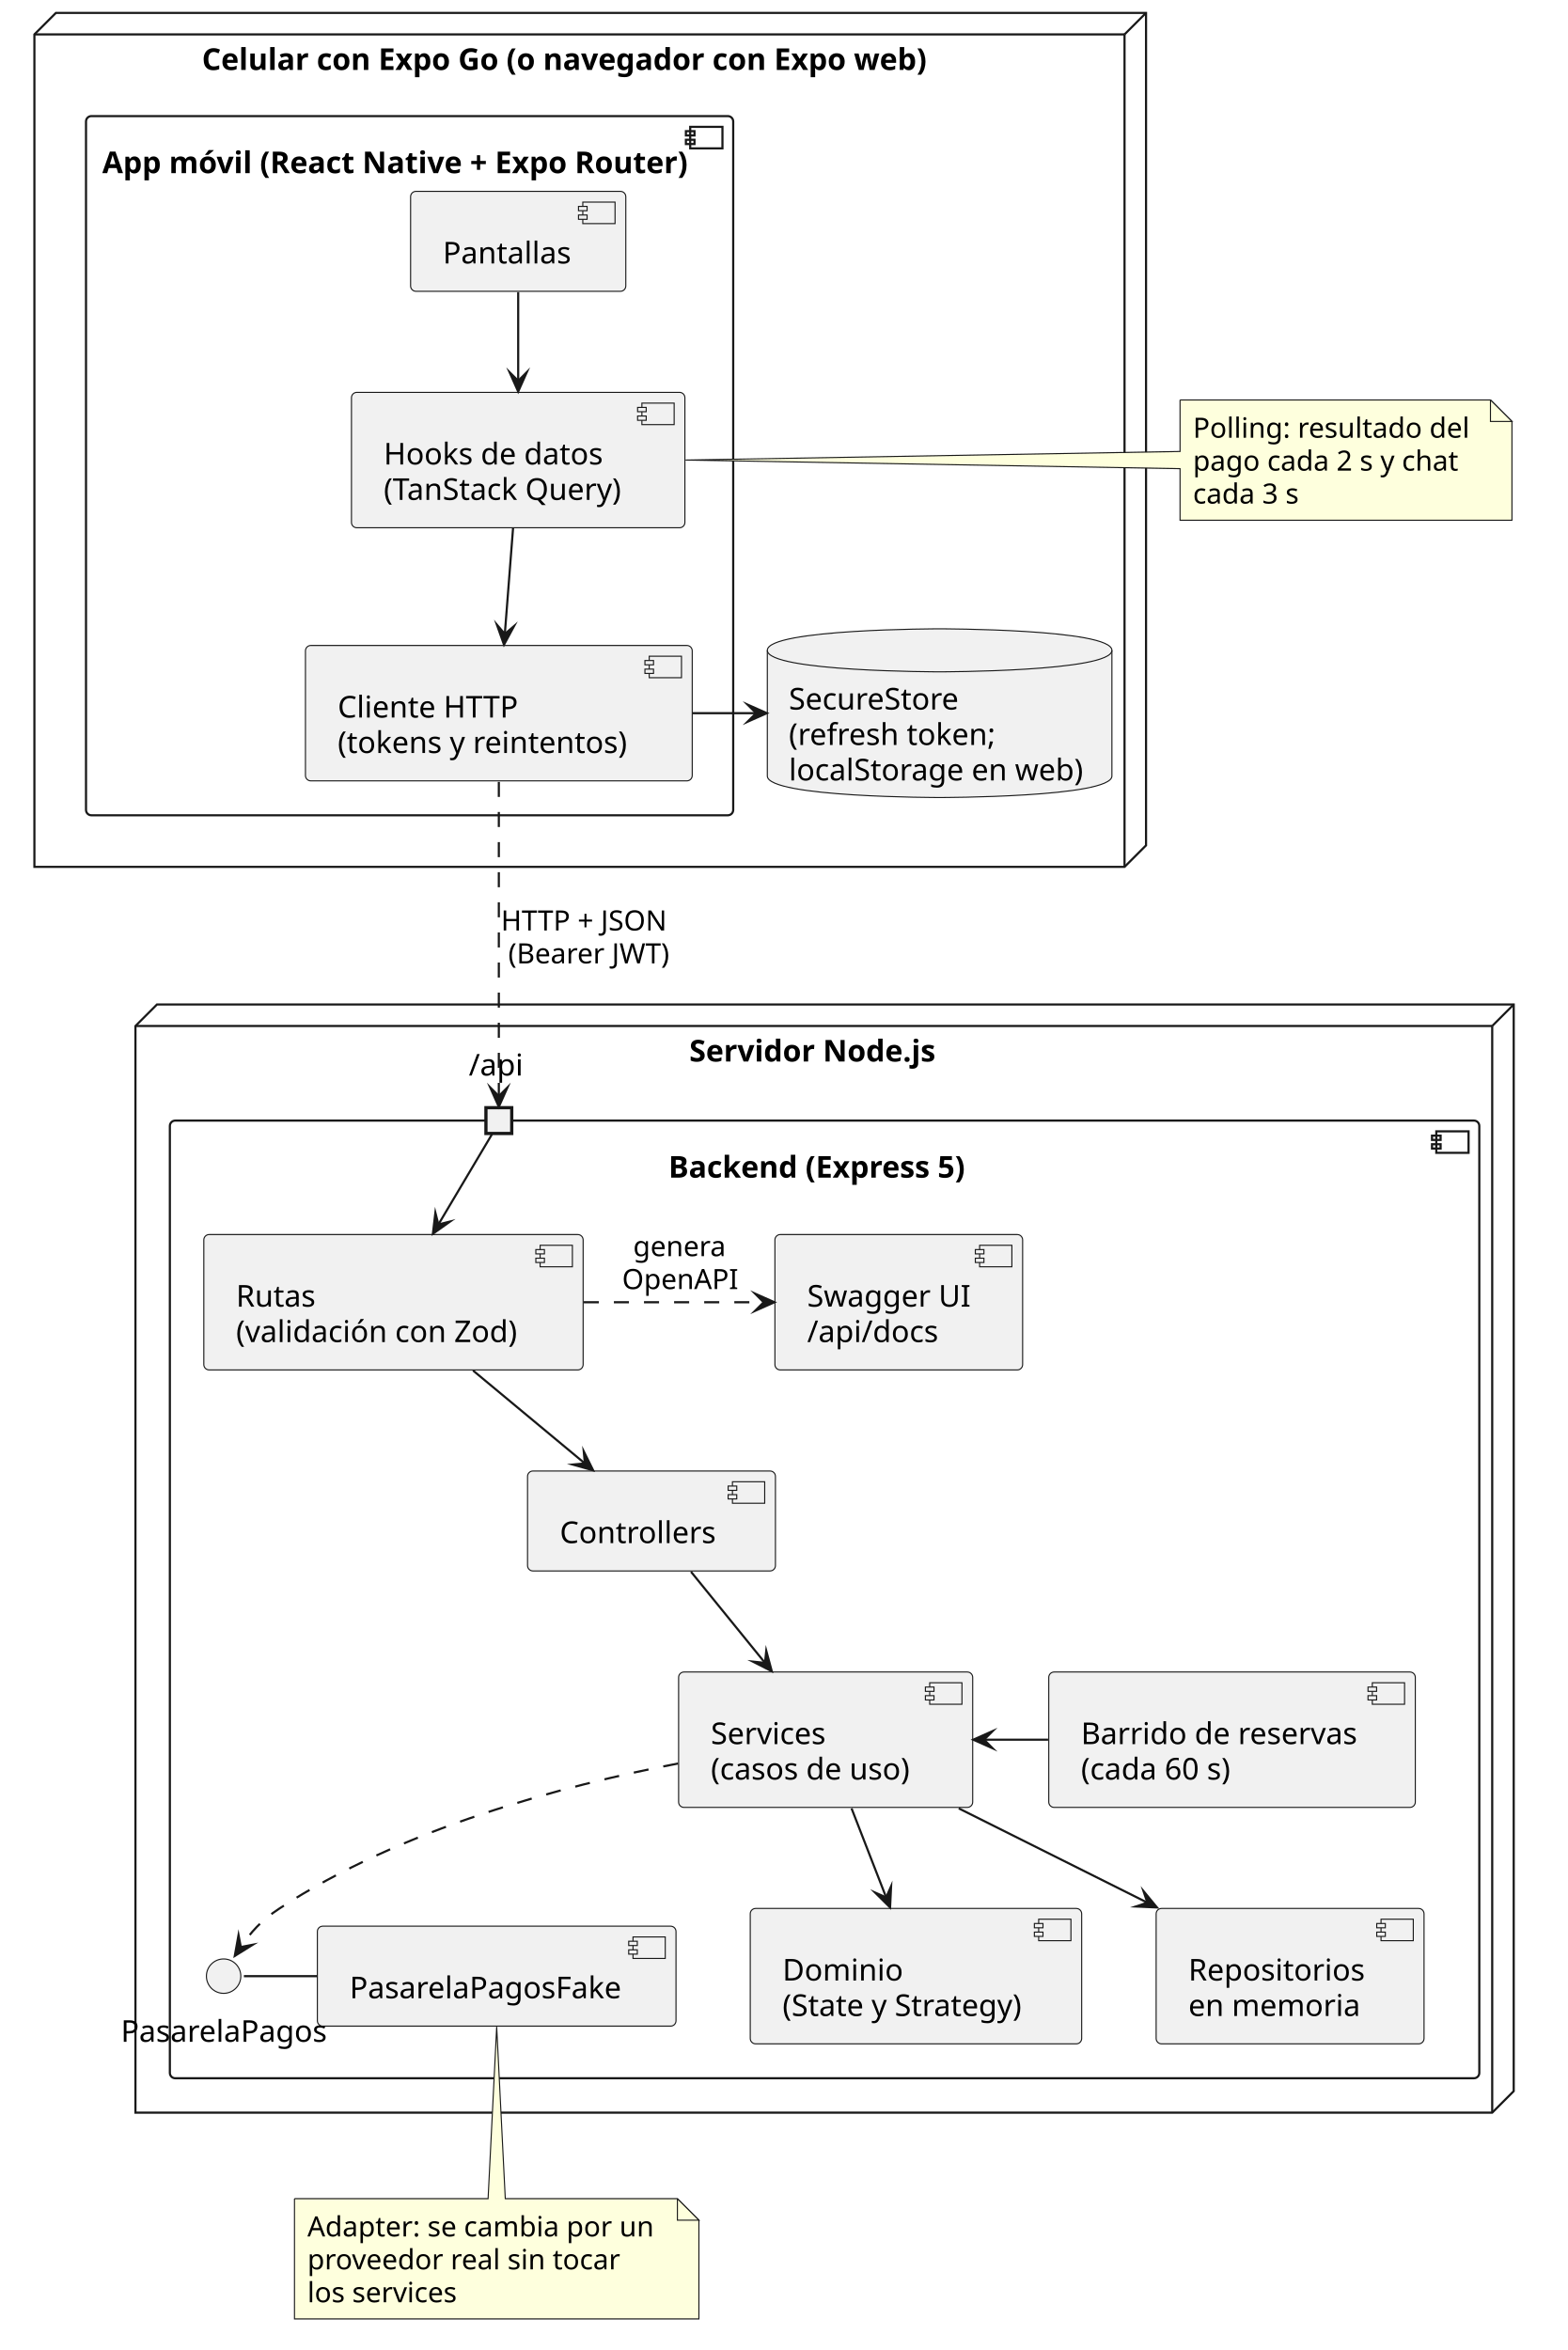
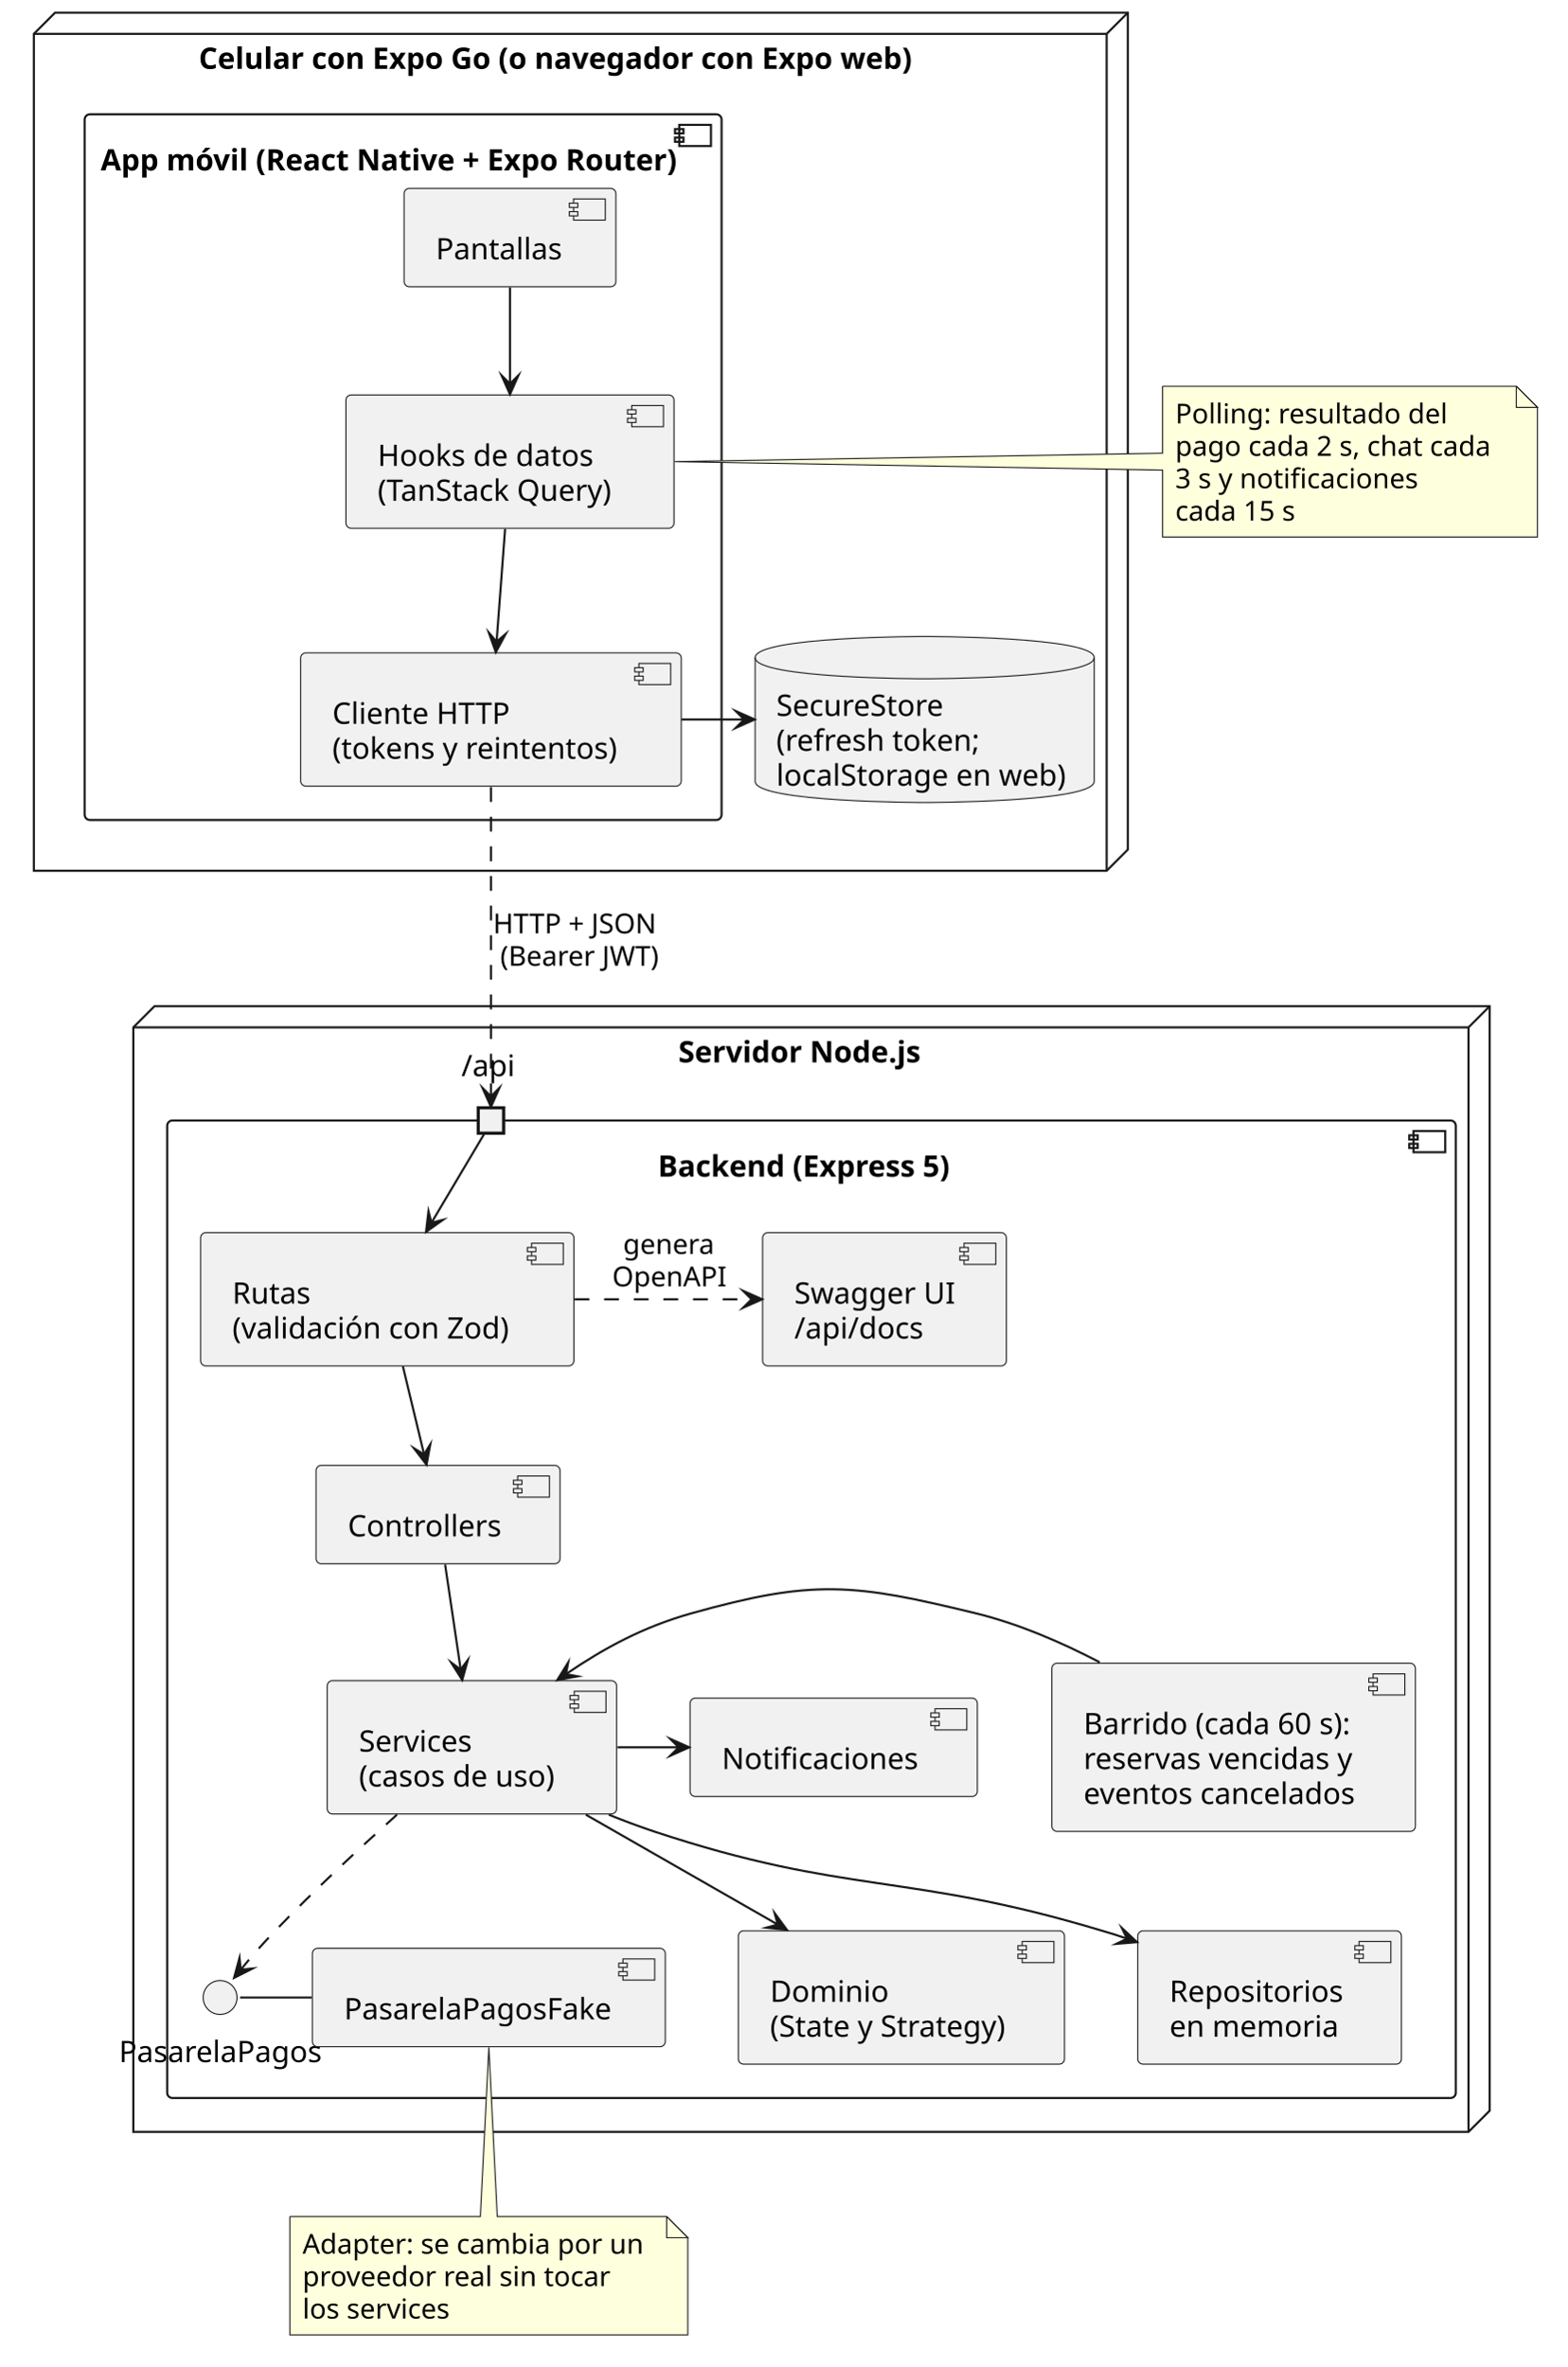
- <svg xmlns="http://www.w3.org/2000/svg" version="1.1" data-diagram-type="DESCRIPTION" style="width:729px;height:1093px;background:#FFFFFF;" width="729px" height="1093px" viewBox="0 0 729 1093" zoomAndPan="magnify" preserveAspectRatio="none" contentStyleType="text/css">
+ <svg xmlns="http://www.w3.org/2000/svg" version="1.1" data-diagram-type="DESCRIPTION" style="width:741px;height:1118px;background:#FFFFFF;" width="741px" height="1118px" viewBox="0 0 741 1118" zoomAndPan="magnify" preserveAspectRatio="none" contentStyleType="text/css">
  <defs />
  <g font-family="sans-serif" lengthAdjust="spacing">
    <g class="cluster" data-qualified-name="dispositivo" id="ent0001" data-source-line="10">
-       <polygon points="16,16,26,6,533,6,533,393.19,523,403.19,16,403.19,16,16" fill="none" style="stroke:#181818;stroke-width:1;stroke-linejoin:miter;stroke-miterlimit:10;" />
+       <polygon points="16,16,26,6,533,6,533,401.45,523,411.45,16,411.45,16,16" fill="none" style="stroke:#181818;stroke-width:1;stroke-linejoin:miter;stroke-miterlimit:10;" />
      <line x1="523" y1="16" x2="533" y2="6" style="stroke:#181818;stroke-width:1;" />
      <line x1="16" y1="16" x2="523" y2="16" style="stroke:#181818;stroke-width:1;" />
-       <line x1="523" y1="16" x2="523" y2="403.19" style="stroke:#181818;stroke-width:1;" />
+       <line x1="523" y1="16" x2="523" y2="411.45" style="stroke:#181818;stroke-width:1;" />
      <text x="93.904" y="32.535" fill="#000" font-size="14" textLength="353.192" font-weight="700">Celular con Expo Go (o navegador con Expo web)</text>
    </g>
    <g class="cluster" data-qualified-name="dispositivo.app" id="ent0002" data-source-line="11">
-       <rect x="40" y="54" width="301" height="325.19" fill="none" style="stroke:#181818;stroke-width:1;" rx="2.5" ry="2.5" />
+       <rect x="40" y="54" width="301" height="333.45" fill="none" style="stroke:#181818;stroke-width:1;" rx="2.5" ry="2.5" />
      <rect x="321" y="59" width="15" height="10" fill="none" style="stroke:#181818;stroke-width:1;" />
      <rect x="319" y="61" width="4" height="2" fill="none" style="stroke:#181818;stroke-width:1;" />
      <rect x="319" y="65" width="4" height="2" fill="none" style="stroke:#181818;stroke-width:1;" />
      <text x="47.567" y="80.535" fill="#000" font-size="14" textLength="285.865" font-weight="700">App móvil (React Native + Expo Router)</text>
    </g>
    <g class="cluster" data-qualified-name="servidor" id="ent0007" data-source-line="19">
-       <polygon points="63,477.19,73,467.19,704,467.19,704,972.61,694,982.61,63,982.61,63,477.19" fill="none" style="stroke:#181818;stroke-width:1;stroke-linejoin:miter;stroke-miterlimit:10;" />
-       <line x1="694" y1="477.19" x2="704" y2="467.19" style="stroke:#181818;stroke-width:1;" />
-       <line x1="63" y1="477.19" x2="694" y2="477.19" style="stroke:#181818;stroke-width:1;" />
-       <line x1="694" y1="477.19" x2="694" y2="982.61" style="stroke:#181818;stroke-width:1;" />
-       <text x="320.581" y="493.725" fill="#000" font-size="14" textLength="117.838" font-weight="700">Servidor Node.js</text>
+       <polygon points="63,485.45,73,475.45,704,475.45,704,997.36,694,1007.36,63,1007.36,63,485.45" fill="none" style="stroke:#181818;stroke-width:1;stroke-linejoin:miter;stroke-miterlimit:10;" />
+       <line x1="694" y1="485.45" x2="704" y2="475.45" style="stroke:#181818;stroke-width:1;" />
+       <line x1="63" y1="485.45" x2="694" y2="485.45" style="stroke:#181818;stroke-width:1;" />
+       <line x1="694" y1="485.45" x2="694" y2="1007.36" style="stroke:#181818;stroke-width:1;" />
+       <text x="320.581" y="501.985" fill="#000" font-size="14" textLength="117.838" font-weight="700">Servidor Node.js</text>
    </g>
    <g class="cluster" data-qualified-name="servidor.backend" id="ent0008" data-source-line="20">
-       <rect x="79" y="521.19" width="609" height="445.42" fill="none" style="stroke:#181818;stroke-width:1;" rx="2.5" ry="2.5" />
-       <rect x="668" y="526.19" width="15" height="10" fill="none" style="stroke:#181818;stroke-width:1;" />
-       <rect x="666" y="528.19" width="4" height="2" fill="none" style="stroke:#181818;stroke-width:1;" />
-       <rect x="666" y="532.19" width="4" height="2" fill="none" style="stroke:#181818;stroke-width:1;" />
-       <text x="310.885" y="547.725" fill="#000" font-size="14" textLength="145.229" font-weight="700">Backend (Express 5)</text>
+       <rect x="79" y="529.45" width="609" height="461.91" fill="none" style="stroke:#181818;stroke-width:1;" rx="2.5" ry="2.5" />
+       <rect x="668" y="534.45" width="15" height="10" fill="none" style="stroke:#181818;stroke-width:1;" />
+       <rect x="666" y="536.45" width="4" height="2" fill="none" style="stroke:#181818;stroke-width:1;" />
+       <rect x="666" y="540.45" width="4" height="2" fill="none" style="stroke:#181818;stroke-width:1;" />
+       <text x="310.885" y="555.985" fill="#000" font-size="14" textLength="145.229" font-weight="700">Backend (Express 5)</text>
    </g>
    <g class="entity" data-qualified-name="dispositivo.secure" id="ent0006" data-source-line="16">
-       <path d="M356.87,302.47 C356.87,292.47 437,292.47 437,292.47 C437,292.47 517.13,292.47 517.13,302.47 L517.13,360.935 C517.13,370.935 437,370.935 437,370.935 C437,370.935 356.87,370.935 356.87,360.935 L356.87,302.47" style="stroke:#181818;stroke-width:0.5;" fill="#F1F1F1" />
-       <path d="M356.87,302.47 C356.87,312.47 437,312.47 437,312.47 C437,312.47 517.13,312.47 517.13,302.47" style="stroke:#181818;stroke-width:0.5;" fill="none" />
-       <text x="366.87" y="330.005" fill="#000" font-size="14" textLength="79.632">SecureStore</text>
-       <text x="366.87" y="346.493" fill="#000" font-size="14" textLength="99.948">(refresh token;</text>
-       <text x="366.87" y="362.982" fill="#000" font-size="14" textLength="140.26">localStorage en web)</text>
+       <path d="M356.87,310.73 C356.87,300.73 437,300.73 437,300.73 C437,300.73 517.13,300.73 517.13,310.73 L517.13,369.195 C517.13,379.195 437,379.195 437,379.195 C437,379.195 356.87,379.195 356.87,369.195 L356.87,310.73" style="stroke:#181818;stroke-width:0.5;" fill="#F1F1F1" />
+       <path d="M356.87,310.73 C356.87,320.73 437,320.73 437,320.73 C437,320.73 517.13,320.73 517.13,310.73" style="stroke:#181818;stroke-width:0.5;" fill="none" />
+       <text x="366.87" y="338.265" fill="#000" font-size="14" textLength="79.632">SecureStore</text>
+       <text x="366.87" y="354.753" fill="#000" font-size="14" textLength="99.948">(refresh token;</text>
+       <text x="366.87" y="371.242" fill="#000" font-size="14" textLength="140.26">localStorage en web)</text>
    </g>
    <g class="entity" data-qualified-name="dispositivo.app.pantallas" id="ent0003" data-source-line="12">
      <rect x="190.96" y="89" width="100.088" height="46.488" fill="#F1F1F1" style="stroke:#181818;stroke-width:0.5;" rx="2.5" ry="2.5" />
      <rect x="271.048" y="94" width="15" height="10" fill="#F1F1F1" style="stroke:#181818;stroke-width:0.5;" />
      <rect x="269.048" y="96" width="4" height="2" fill="#F1F1F1" style="stroke:#181818;stroke-width:0.5;" />
      <rect x="269.048" y="100" width="4" height="2" fill="#F1F1F1" style="stroke:#181818;stroke-width:0.5;" />
      <text x="205.96" y="122.535" fill="#000" font-size="14" textLength="60.088">Pantallas</text>
    </g>
    <g class="entity" data-qualified-name="dispositivo.app.hooks" id="ent0004" data-source-line="13">
-       <rect x="163.46" y="182.49" width="155.076" height="62.977" fill="#F1F1F1" style="stroke:#181818;stroke-width:0.5;" rx="2.5" ry="2.5" />
-       <rect x="298.536" y="187.49" width="15" height="10" fill="#F1F1F1" style="stroke:#181818;stroke-width:0.5;" />
-       <rect x="296.536" y="189.49" width="4" height="2" fill="#F1F1F1" style="stroke:#181818;stroke-width:0.5;" />
-       <rect x="296.536" y="193.49" width="4" height="2" fill="#F1F1F1" style="stroke:#181818;stroke-width:0.5;" />
-       <text x="178.46" y="216.025" fill="#000" font-size="14" textLength="105.793">Hooks de datos</text>
-       <text x="178.46" y="232.513" fill="#000" font-size="14" textLength="115.076">(TanStack Query)</text>
+       <rect x="163.46" y="186.62" width="155.076" height="62.977" fill="#F1F1F1" style="stroke:#181818;stroke-width:0.5;" rx="2.5" ry="2.5" />
+       <rect x="298.536" y="191.62" width="15" height="10" fill="#F1F1F1" style="stroke:#181818;stroke-width:0.5;" />
+       <rect x="296.536" y="193.62" width="4" height="2" fill="#F1F1F1" style="stroke:#181818;stroke-width:0.5;" />
+       <rect x="296.536" y="197.62" width="4" height="2" fill="#F1F1F1" style="stroke:#181818;stroke-width:0.5;" />
+       <text x="178.46" y="220.155" fill="#000" font-size="14" textLength="105.793">Hooks de datos</text>
+       <text x="178.46" y="236.643" fill="#000" font-size="14" textLength="115.076">(TanStack Query)</text>
    </g>
    <g class="entity" data-qualified-name="dispositivo.app.cliente" id="ent0005" data-source-line="14">
-       <rect x="142.06" y="300.21" width="179.884" height="62.977" fill="#F1F1F1" style="stroke:#181818;stroke-width:0.5;" rx="2.5" ry="2.5" />
-       <rect x="301.944" y="305.21" width="15" height="10" fill="#F1F1F1" style="stroke:#181818;stroke-width:0.5;" />
-       <rect x="299.944" y="307.21" width="4" height="2" fill="#F1F1F1" style="stroke:#181818;stroke-width:0.5;" />
-       <rect x="299.944" y="311.21" width="4" height="2" fill="#F1F1F1" style="stroke:#181818;stroke-width:0.5;" />
-       <text x="157.06" y="333.745" fill="#000" font-size="14" textLength="87.466">Cliente HTTP</text>
-       <text x="157.06" y="350.233" fill="#000" font-size="14" textLength="139.884">(tokens y reintentos)</text>
+       <rect x="142.06" y="308.48" width="179.884" height="62.977" fill="#F1F1F1" style="stroke:#181818;stroke-width:0.5;" rx="2.5" ry="2.5" />
+       <rect x="301.944" y="313.48" width="15" height="10" fill="#F1F1F1" style="stroke:#181818;stroke-width:0.5;" />
+       <rect x="299.944" y="315.48" width="4" height="2" fill="#F1F1F1" style="stroke:#181818;stroke-width:0.5;" />
+       <rect x="299.944" y="319.48" width="4" height="2" fill="#F1F1F1" style="stroke:#181818;stroke-width:0.5;" />
+       <text x="157.06" y="342.015" fill="#000" font-size="14" textLength="87.466">Cliente HTTP</text>
+       <text x="157.06" y="358.503" fill="#000" font-size="14" textLength="139.884">(tokens y reintentos)</text>
    </g>
    <g class="entity" data-qualified-name="servidor.backend.api" id="ent0009" data-source-line="21">
-       <text x="218.034" y="500.237" fill="#000" font-size="14" textLength="27.932">/api</text>
-       <rect x="226" y="515.19" width="12" height="12" fill="#F1F1F1" style="stroke:#181818;stroke-width:1.5;" />
+       <text x="218.034" y="508.497" fill="#000" font-size="14" textLength="27.932">/api</text>
+       <rect x="226" y="523.45" width="12" height="12" fill="#F1F1F1" style="stroke:#181818;stroke-width:1.5;" />
    </g>
    <g class="entity" data-qualified-name="servidor.backend.rutas" id="ent0010" data-source-line="22">
-       <rect x="94.79" y="574.19" width="176.418" height="62.977" fill="#F1F1F1" style="stroke:#181818;stroke-width:0.5;" rx="2.5" ry="2.5" />
-       <rect x="251.208" y="579.19" width="15" height="10" fill="#F1F1F1" style="stroke:#181818;stroke-width:0.5;" />
-       <rect x="249.208" y="581.19" width="4" height="2" fill="#F1F1F1" style="stroke:#181818;stroke-width:0.5;" />
-       <rect x="249.208" y="585.19" width="4" height="2" fill="#F1F1F1" style="stroke:#181818;stroke-width:0.5;" />
-       <text x="109.79" y="607.725" fill="#000" font-size="14" textLength="37.646">Rutas</text>
-       <text x="109.79" y="624.213" fill="#000" font-size="14" textLength="136.418">(validación con Zod)</text>
+       <rect x="94.79" y="582.45" width="176.418" height="62.977" fill="#F1F1F1" style="stroke:#181818;stroke-width:0.5;" rx="2.5" ry="2.5" />
+       <rect x="251.208" y="587.45" width="15" height="10" fill="#F1F1F1" style="stroke:#181818;stroke-width:0.5;" />
+       <rect x="249.208" y="589.45" width="4" height="2" fill="#F1F1F1" style="stroke:#181818;stroke-width:0.5;" />
+       <rect x="249.208" y="593.45" width="4" height="2" fill="#F1F1F1" style="stroke:#181818;stroke-width:0.5;" />
+       <text x="109.79" y="615.985" fill="#000" font-size="14" textLength="37.646">Rutas</text>
+       <text x="109.79" y="632.473" fill="#000" font-size="14" textLength="136.418">(validación con Zod)</text>
    </g>
    <g class="entity" data-qualified-name="servidor.backend.swagger" id="ent0011" data-source-line="23">
-       <rect x="360.4" y="574.19" width="115.209" height="62.977" fill="#F1F1F1" style="stroke:#181818;stroke-width:0.5;" rx="2.5" ry="2.5" />
-       <rect x="455.609" y="579.19" width="15" height="10" fill="#F1F1F1" style="stroke:#181818;stroke-width:0.5;" />
-       <rect x="453.609" y="581.19" width="4" height="2" fill="#F1F1F1" style="stroke:#181818;stroke-width:0.5;" />
-       <rect x="453.609" y="585.19" width="4" height="2" fill="#F1F1F1" style="stroke:#181818;stroke-width:0.5;" />
-       <text x="375.4" y="607.725" fill="#000" font-size="14" textLength="75.209">Swagger UI</text>
-       <text x="375.4" y="624.213" fill="#000" font-size="14" textLength="66.992">/api/docs</text>
+       <rect x="360.4" y="582.45" width="115.209" height="62.977" fill="#F1F1F1" style="stroke:#181818;stroke-width:0.5;" rx="2.5" ry="2.5" />
+       <rect x="455.609" y="587.45" width="15" height="10" fill="#F1F1F1" style="stroke:#181818;stroke-width:0.5;" />
+       <rect x="453.609" y="589.45" width="4" height="2" fill="#F1F1F1" style="stroke:#181818;stroke-width:0.5;" />
+       <rect x="453.609" y="593.45" width="4" height="2" fill="#F1F1F1" style="stroke:#181818;stroke-width:0.5;" />
+       <text x="375.4" y="615.985" fill="#000" font-size="14" textLength="75.209">Swagger UI</text>
+       <text x="375.4" y="632.473" fill="#000" font-size="14" textLength="66.992">/api/docs</text>
    </g>
    <g class="entity" data-qualified-name="servidor.backend.controllers" id="ent0012" data-source-line="24">
-       <rect x="245.35" y="684.17" width="115.298" height="46.488" fill="#F1F1F1" style="stroke:#181818;stroke-width:0.5;" rx="2.5" ry="2.5" />
-       <rect x="340.648" y="689.17" width="15" height="10" fill="#F1F1F1" style="stroke:#181818;stroke-width:0.5;" />
-       <rect x="338.648" y="691.17" width="4" height="2" fill="#F1F1F1" style="stroke:#181818;stroke-width:0.5;" />
-       <rect x="338.648" y="695.17" width="4" height="2" fill="#F1F1F1" style="stroke:#181818;stroke-width:0.5;" />
-       <text x="260.35" y="717.705" fill="#000" font-size="14" textLength="75.298">Controllers</text>
+       <rect x="149.35" y="692.43" width="115.298" height="46.488" fill="#F1F1F1" style="stroke:#181818;stroke-width:0.5;" rx="2.5" ry="2.5" />
+       <rect x="244.648" y="697.43" width="15" height="10" fill="#F1F1F1" style="stroke:#181818;stroke-width:0.5;" />
+       <rect x="242.648" y="699.43" width="4" height="2" fill="#F1F1F1" style="stroke:#181818;stroke-width:0.5;" />
+       <rect x="242.648" y="703.43" width="4" height="2" fill="#F1F1F1" style="stroke:#181818;stroke-width:0.5;" />
+       <text x="164.35" y="725.965" fill="#000" font-size="14" textLength="75.298">Controllers</text>
    </g>
    <g class="entity" data-qualified-name="servidor.backend.services" id="ent0013" data-source-line="25">
-       <rect x="315.61" y="777.66" width="136.776" height="62.977" fill="#F1F1F1" style="stroke:#181818;stroke-width:0.5;" rx="2.5" ry="2.5" />
-       <rect x="432.386" y="782.66" width="15" height="10" fill="#F1F1F1" style="stroke:#181818;stroke-width:0.5;" />
-       <rect x="430.386" y="784.66" width="4" height="2" fill="#F1F1F1" style="stroke:#181818;stroke-width:0.5;" />
-       <rect x="430.386" y="788.66" width="4" height="2" fill="#F1F1F1" style="stroke:#181818;stroke-width:0.5;" />
-       <text x="330.61" y="811.195" fill="#000" font-size="14" textLength="54.469">Services</text>
-       <text x="330.61" y="827.683" fill="#000" font-size="14" textLength="96.776">(casos de uso)</text>
-     </g>
-     <g class="entity" data-qualified-name="servidor.backend.barrido" id="ent0014" data-source-line="26">
-       <rect x="487.76" y="777.66" width="170.478" height="62.977" fill="#F1F1F1" style="stroke:#181818;stroke-width:0.5;" rx="2.5" ry="2.5" />
-       <rect x="638.238" y="782.66" width="15" height="10" fill="#F1F1F1" style="stroke:#181818;stroke-width:0.5;" />
-       <rect x="636.238" y="784.66" width="4" height="2" fill="#F1F1F1" style="stroke:#181818;stroke-width:0.5;" />
-       <rect x="636.238" y="788.66" width="4" height="2" fill="#F1F1F1" style="stroke:#181818;stroke-width:0.5;" />
-       <text x="502.76" y="811.195" fill="#000" font-size="14" textLength="130.478">Barrido de reservas</text>
-       <text x="502.76" y="827.683" fill="#000" font-size="14" textLength="74.252">(cada 60 s)</text>
-     </g>
-     <g class="entity" data-qualified-name="servidor.backend.dominio" id="ent0015" data-source-line="27">
-       <rect x="348.93" y="887.63" width="154.14" height="62.977" fill="#F1F1F1" style="stroke:#181818;stroke-width:0.5;" rx="2.5" ry="2.5" />
-       <rect x="483.07" y="892.63" width="15" height="10" fill="#F1F1F1" style="stroke:#181818;stroke-width:0.5;" />
-       <rect x="481.07" y="894.63" width="4" height="2" fill="#F1F1F1" style="stroke:#181818;stroke-width:0.5;" />
-       <rect x="481.07" y="898.63" width="4" height="2" fill="#F1F1F1" style="stroke:#181818;stroke-width:0.5;" />
-       <text x="363.93" y="921.165" fill="#000" font-size="14" textLength="57.538">Dominio</text>
-       <text x="363.93" y="937.653" fill="#000" font-size="14" textLength="114.14">(State y Strategy)</text>
-     </g>
-     <g class="entity" data-qualified-name="servidor.backend.repos" id="ent0016" data-source-line="28">
-       <rect x="537.7" y="887.63" width="124.595" height="62.977" fill="#F1F1F1" style="stroke:#181818;stroke-width:0.5;" rx="2.5" ry="2.5" />
-       <rect x="642.295" y="892.63" width="15" height="10" fill="#F1F1F1" style="stroke:#181818;stroke-width:0.5;" />
-       <rect x="640.295" y="894.63" width="4" height="2" fill="#F1F1F1" style="stroke:#181818;stroke-width:0.5;" />
-       <rect x="640.295" y="898.63" width="4" height="2" fill="#F1F1F1" style="stroke:#181818;stroke-width:0.5;" />
-       <text x="552.7" y="921.165" fill="#000" font-size="14" textLength="84.595">Repositorios</text>
-       <text x="552.7" y="937.653" fill="#000" font-size="14" textLength="80.965">en memoria</text>
-     </g>
-     <g class="entity" data-qualified-name="servidor.backend.pasarela" id="ent0017" data-source-line="29">
-       <ellipse cx="104" cy="919.12" rx="8" ry="8" fill="#F1F1F1" style="stroke:#181818;stroke-width:0.5;" />
-       <text x="56.21" y="949.655" fill="#000" font-size="14" textLength="95.58">PasarelaPagos</text>
-     </g>
-     <g class="entity" data-qualified-name="servidor.backend.fake" id="ent0018" data-source-line="30">
-       <rect x="147.6" y="895.88" width="166.8" height="46.488" fill="#F1F1F1" style="stroke:#181818;stroke-width:0.5;" rx="2.5" ry="2.5" />
-       <rect x="294.4" y="900.88" width="15" height="10" fill="#F1F1F1" style="stroke:#181818;stroke-width:0.5;" />
-       <rect x="292.4" y="902.88" width="4" height="2" fill="#F1F1F1" style="stroke:#181818;stroke-width:0.5;" />
-       <rect x="292.4" y="906.88" width="4" height="2" fill="#F1F1F1" style="stroke:#181818;stroke-width:0.5;" />
-       <text x="162.6" y="929.415" fill="#000" font-size="14" textLength="126.8">PasarelaPagosFake</text>
-     </g>
-     <g class="entity" data-qualified-name="GMN34" id="ent0035" data-source-line="50">
-       <path d="M548.82,186.02 L548.82,209.98 L318.83,213.98 L548.82,217.98 L548.82,241.952 A0,0 0 0 0 548.82,241.952 L703.184,241.952 A0,0 0 0 0 703.184,241.952 L703.184,196.02 L693.184,186.02 L548.82,186.02 A0,0 0 0 0 548.82,186.02" style="stroke:#181818;stroke-width:0.5;" fill="#FEFFDD" />
-       <path d="M693.184,186.02 L693.184,196.02 L703.184,196.02 L693.184,186.02" style="stroke:#181818;stroke-width:0.5;" fill="#FEFFDD" />
-       <text x="554.82" y="203.588" fill="#000" font-size="13" textLength="133.364">Polling: resultado del</text>
-       <text x="554.82" y="218.899" fill="#000" font-size="13" textLength="129.625">pago cada 2 s y chat</text>
-       <text x="554.82" y="234.209" fill="#000" font-size="13" textLength="52.273">cada 3 s</text>
-     </g>
-     <g class="entity" data-qualified-name="GMN37" id="ent0038" data-source-line="56">
-       <path d="M136.96,1022.61 L136.96,1078.542 A0,0 0 0 0 136.96,1078.542 L325.049,1078.542 A0,0 0 0 0 325.049,1078.542 L325.049,1032.61 L315.049,1022.61 L235,1022.61 L231,942.67 L227,1022.61 L136.96,1022.61 A0,0 0 0 0 136.96,1022.61" style="stroke:#181818;stroke-width:0.5;" fill="#FEFFDD" />
-       <path d="M315.049,1022.61 L315.049,1032.61 L325.049,1032.61 L315.049,1022.61" style="stroke:#181818;stroke-width:0.5;" fill="#FEFFDD" />
-       <text x="142.96" y="1040.178" fill="#000" font-size="13" textLength="167.089">Adapter: se cambia por un</text>
-       <text x="142.96" y="1055.489" fill="#000" font-size="13" textLength="150.484">proveedor real sin tocar</text>
-       <text x="142.96" y="1070.799" fill="#000" font-size="13" textLength="72.687">los services</text>
-     </g>
-     <g class="link" data-entity-1="ent0003" data-entity-2="ent0004" id="lnk19" data-source-line="34" data-link-type="dependency">
-       <path d="M241,135.88 C241,149.56 241,162.18 241,177.12" style="stroke:#181818;stroke-width:1;" fill="none" id="pantallas-to-hooks" />
-       <polygon points="241,182.12,245,173.12,241,177.12,237,173.12,241,182.12" fill="#181818" style="stroke:#181818;stroke-width:1;stroke-linejoin:miter;stroke-miterlimit:10;" />
-     </g>
-     <g class="link" data-entity-1="ent0004" data-entity-2="ent0005" id="lnk20" data-source-line="35" data-link-type="dependency">
-       <path d="M238.61,245.69 C237.31,262.43 236.087,278.105 234.787,294.865" style="stroke:#181818;stroke-width:1;" fill="none" id="hooks-to-cliente" />
-       <polygon points="234.4,299.85,239.084,291.186,234.787,294.865,231.108,290.568,234.4,299.85" fill="#181818" style="stroke:#181818;stroke-width:1;stroke-linejoin:miter;stroke-miterlimit:10;" />
-     </g>
-     <g class="link" data-entity-1="ent0005" data-entity-2="ent0006" id="lnk21" data-source-line="36" data-link-type="dependency">
-       <path d="M322.09,331.7 C333.61,331.7 340.13,331.7 351.65,331.7" style="stroke:#181818;stroke-width:1;" fill="none" id="cliente-to-secure" />
-       <polygon points="356.65,331.7,347.65,327.7,351.65,331.7,347.65,335.7,356.65,331.7" fill="#181818" style="stroke:#181818;stroke-width:1;stroke-linejoin:miter;stroke-miterlimit:10;" />
-     </g>
-     <g class="link" data-entity-1="ent0005" data-entity-2="ent0009" id="lnk22" data-source-line="37" data-link-type="dependency">
-       <path d="M232,363.66 C232,409.63 232,487.89 232,509.79" style="stroke:#181818;stroke-width:1;stroke-dasharray:7,7;" fill="none" id="cliente-to-api" />
-       <polygon points="232,514.79,236,505.79,232,509.79,228,505.79,232,514.79" fill="#181818" style="stroke:#181818;stroke-width:1;stroke-linejoin:miter;stroke-miterlimit:10;" />
-       <text x="233" y="432.758" fill="#000" font-size="13" textLength="82.488">HTTP + JSON</text>
-       <text x="236.377" y="448.069" fill="#000" font-size="13" textLength="75.734">(Bearer JWT)</text>
-     </g>
-     <g class="link" data-entity-1="ent0009" data-entity-2="ent0010" id="lnk23" data-source-line="38" data-link-type="dependency">
-       <path d="M228.78,527.6 C223.25,536.92 214.084,552.351 203.884,569.521" style="stroke:#181818;stroke-width:1;" fill="none" id="api-to-rutas" />
-       <polygon points="201.33,573.82,209.366,568.125,203.884,569.521,202.488,564.039,201.33,573.82" fill="#181818" style="stroke:#181818;stroke-width:1;stroke-linejoin:miter;stroke-miterlimit:10;" />
-     </g>
-     <g class="link" data-entity-1="ent0010" data-entity-2="ent0011" id="lnk24" data-source-line="40" data-link-type="dependency">
-       <path d="M271.51,605.68 C301.17,605.68 328.47,605.68 355.17,605.68" style="stroke:#181818;stroke-width:1;stroke-dasharray:7,7;" fill="none" id="rutas-to-swagger" />
-       <polygon points="360.17,605.68,351.17,601.68,355.17,605.68,351.17,609.68,360.17,605.68" fill="#181818" style="stroke:#181818;stroke-width:1;stroke-linejoin:miter;stroke-miterlimit:10;" />
-       <text x="294.467" y="584.248" fill="#000" font-size="13" textLength="43.158">genera</text>
-       <text x="289.3" y="599.559" fill="#000" font-size="13" textLength="53.492">OpenAPI</text>
-     </g>
-     <g class="link" data-entity-1="ent0010" data-entity-2="ent0012" id="lnk25" data-source-line="41" data-link-type="dependency">
-       <path d="M219.98,637.42 C238.03,652.41 255.494,666.935 272.014,680.655" style="stroke:#181818;stroke-width:1;" fill="none" id="rutas-to-controllers" />
-       <polygon points="275.86,683.85,271.492,675.023,272.014,680.655,266.381,681.177,275.86,683.85" fill="#181818" style="stroke:#181818;stroke-width:1;stroke-linejoin:miter;stroke-miterlimit:10;" />
-     </g>
-     <g class="link" data-entity-1="ent0012" data-entity-2="ent0013" id="lnk26" data-source-line="42" data-link-type="dependency">
-       <path d="M321.38,731.04 C332.49,744.72 343.648,758.459 355.788,773.409" style="stroke:#181818;stroke-width:1;" fill="none" id="controllers-to-services" />
-       <polygon points="358.94,777.29,356.372,767.782,355.788,773.409,350.161,772.825,358.94,777.29" fill="#181818" style="stroke:#181818;stroke-width:1;stroke-linejoin:miter;stroke-miterlimit:10;" />
-     </g>
-     <g class="link" data-entity-1="ent0013" data-entity-2="ent0014" id="lnk28" data-source-line="43" data-link-type="dependency">
-       <path d="M457.66,809.14 C469.26,809.14 475.85,809.14 487.45,809.14" style="stroke:#181818;stroke-width:1;" fill="none" id="services-backto-barrido" />
-       <polygon points="452.66,809.14,461.66,813.14,457.66,809.14,461.66,805.14,452.66,809.14" fill="#181818" style="stroke:#181818;stroke-width:1;stroke-linejoin:miter;stroke-miterlimit:10;" />
+       <rect x="154.61" y="794.16" width="136.776" height="62.977" fill="#F1F1F1" style="stroke:#181818;stroke-width:0.5;" rx="2.5" ry="2.5" />
+       <rect x="271.386" y="799.16" width="15" height="10" fill="#F1F1F1" style="stroke:#181818;stroke-width:0.5;" />
+       <rect x="269.386" y="801.16" width="4" height="2" fill="#F1F1F1" style="stroke:#181818;stroke-width:0.5;" />
+       <rect x="269.386" y="805.16" width="4" height="2" fill="#F1F1F1" style="stroke:#181818;stroke-width:0.5;" />
+       <text x="169.61" y="827.695" fill="#000" font-size="14" textLength="54.469">Services</text>
+       <text x="169.61" y="844.183" fill="#000" font-size="14" textLength="96.776">(casos de uso)</text>
+     </g>
+     <g class="entity" data-qualified-name="servidor.backend.notificaciones" id="ent0014" data-source-line="26">
+       <rect x="326.12" y="802.41" width="135.765" height="46.488" fill="#F1F1F1" style="stroke:#181818;stroke-width:0.5;" rx="2.5" ry="2.5" />
+       <rect x="441.885" y="807.41" width="15" height="10" fill="#F1F1F1" style="stroke:#181818;stroke-width:0.5;" />
+       <rect x="439.885" y="809.41" width="4" height="2" fill="#F1F1F1" style="stroke:#181818;stroke-width:0.5;" />
+       <rect x="439.885" y="813.41" width="4" height="2" fill="#F1F1F1" style="stroke:#181818;stroke-width:0.5;" />
+       <text x="341.12" y="835.945" fill="#000" font-size="14" textLength="95.765">Notificaciones</text>
+     </g>
+     <g class="entity" data-qualified-name="servidor.backend.barrido" id="ent0015" data-source-line="27">
+       <rect x="497.09" y="785.92" width="171.824" height="79.465" fill="#F1F1F1" style="stroke:#181818;stroke-width:0.5;" rx="2.5" ry="2.5" />
+       <rect x="648.914" y="790.92" width="15" height="10" fill="#F1F1F1" style="stroke:#181818;stroke-width:0.5;" />
+       <rect x="646.914" y="792.92" width="4" height="2" fill="#F1F1F1" style="stroke:#181818;stroke-width:0.5;" />
+       <rect x="646.914" y="796.92" width="4" height="2" fill="#F1F1F1" style="stroke:#181818;stroke-width:0.5;" />
+       <text x="512.09" y="819.455" fill="#000" font-size="14" textLength="131.811">Barrido (cada 60 s):</text>
+       <text x="512.09" y="835.943" fill="#000" font-size="14" textLength="131.113">reservas vencidas y</text>
+       <text x="512.09" y="852.432" fill="#000" font-size="14" textLength="131.824">eventos cancelados</text>
+     </g>
+     <g class="entity" data-qualified-name="servidor.backend.dominio" id="ent0016" data-source-line="28">
+       <rect x="348.93" y="912.38" width="154.14" height="62.977" fill="#F1F1F1" style="stroke:#181818;stroke-width:0.5;" rx="2.5" ry="2.5" />
+       <rect x="483.07" y="917.38" width="15" height="10" fill="#F1F1F1" style="stroke:#181818;stroke-width:0.5;" />
+       <rect x="481.07" y="919.38" width="4" height="2" fill="#F1F1F1" style="stroke:#181818;stroke-width:0.5;" />
+       <rect x="481.07" y="923.38" width="4" height="2" fill="#F1F1F1" style="stroke:#181818;stroke-width:0.5;" />
+       <text x="363.93" y="945.915" fill="#000" font-size="14" textLength="57.538">Dominio</text>
+       <text x="363.93" y="962.403" fill="#000" font-size="14" textLength="114.14">(State y Strategy)</text>
+     </g>
+     <g class="entity" data-qualified-name="servidor.backend.repos" id="ent0017" data-source-line="29">
+       <rect x="537.7" y="912.38" width="124.595" height="62.977" fill="#F1F1F1" style="stroke:#181818;stroke-width:0.5;" rx="2.5" ry="2.5" />
+       <rect x="642.295" y="917.38" width="15" height="10" fill="#F1F1F1" style="stroke:#181818;stroke-width:0.5;" />
+       <rect x="640.295" y="919.38" width="4" height="2" fill="#F1F1F1" style="stroke:#181818;stroke-width:0.5;" />
+       <rect x="640.295" y="923.38" width="4" height="2" fill="#F1F1F1" style="stroke:#181818;stroke-width:0.5;" />
+       <text x="552.7" y="945.915" fill="#000" font-size="14" textLength="84.595">Repositorios</text>
+       <text x="552.7" y="962.403" fill="#000" font-size="14" textLength="80.965">en memoria</text>
+     </g>
+     <g class="entity" data-qualified-name="servidor.backend.pasarela" id="ent0018" data-source-line="30">
+       <ellipse cx="104" cy="943.87" rx="8" ry="8" fill="#F1F1F1" style="stroke:#181818;stroke-width:0.5;" />
+       <text x="56.21" y="974.405" fill="#000" font-size="14" textLength="95.58">PasarelaPagos</text>
+     </g>
+     <g class="entity" data-qualified-name="servidor.backend.fake" id="ent0019" data-source-line="31">
+       <rect x="147.6" y="920.63" width="166.8" height="46.488" fill="#F1F1F1" style="stroke:#181818;stroke-width:0.5;" rx="2.5" ry="2.5" />
+       <rect x="294.4" y="925.63" width="15" height="10" fill="#F1F1F1" style="stroke:#181818;stroke-width:0.5;" />
+       <rect x="292.4" y="927.63" width="4" height="2" fill="#F1F1F1" style="stroke:#181818;stroke-width:0.5;" />
+       <rect x="292.4" y="931.63" width="4" height="2" fill="#F1F1F1" style="stroke:#181818;stroke-width:0.5;" />
+       <text x="162.6" y="954.165" fill="#000" font-size="14" textLength="126.8">PasarelaPagosFake</text>
+     </g>
+     <g class="entity" data-qualified-name="GMN36" id="ent0037" data-source-line="52">
+       <path d="M549.43,182.49 L549.43,214.11 L318.93,218.11 L549.43,222.11 L549.43,253.732 A0,0 0 0 0 549.43,253.732 L726.576,253.732 A0,0 0 0 0 726.576,253.732 L726.576,192.49 L716.576,182.49 L549.43,182.49 A0,0 0 0 0 549.43,182.49" style="stroke:#181818;stroke-width:0.5;" fill="#FEFFDD" />
+       <path d="M716.576,182.49 L716.576,192.49 L726.576,192.49 L716.576,182.49" style="stroke:#181818;stroke-width:0.5;" fill="#FEFFDD" />
+       <text x="555.43" y="200.058" fill="#000" font-size="13" textLength="133.364">Polling: resultado del</text>
+       <text x="555.43" y="215.369" fill="#000" font-size="13" textLength="156.146">pago cada 2 s, chat cada</text>
+       <text x="555.43" y="230.679" fill="#000" font-size="13" textLength="121.367">3 s y notificaciones</text>
+       <text x="555.43" y="245.99" fill="#000" font-size="13" textLength="60.493">cada 15 s</text>
+     </g>
+     <g class="entity" data-qualified-name="GMN39" id="ent0040" data-source-line="59">
+       <path d="M136.96,1047.36 L136.96,1103.292 A0,0 0 0 0 136.96,1103.292 L325.049,1103.292 A0,0 0 0 0 325.049,1103.292 L325.049,1057.36 L315.049,1047.36 L235,1047.36 L231,967.42 L227,1047.36 L136.96,1047.36 A0,0 0 0 0 136.96,1047.36" style="stroke:#181818;stroke-width:0.5;" fill="#FEFFDD" />
+       <path d="M315.049,1047.36 L315.049,1057.36 L325.049,1057.36 L315.049,1047.36" style="stroke:#181818;stroke-width:0.5;" fill="#FEFFDD" />
+       <text x="142.96" y="1064.928" fill="#000" font-size="13" textLength="167.089">Adapter: se cambia por un</text>
+       <text x="142.96" y="1080.239" fill="#000" font-size="13" textLength="150.484">proveedor real sin tocar</text>
+       <text x="142.96" y="1095.549" fill="#000" font-size="13" textLength="72.687">los services</text>
+     </g>
+     <g class="link" data-entity-1="ent0003" data-entity-2="ent0004" id="lnk20" data-source-line="35" data-link-type="dependency">
+       <path d="M241,135.78 C241,150.58 241,165.12 241,181.34" style="stroke:#181818;stroke-width:1;" fill="none" id="pantallas-to-hooks" />
+       <polygon points="241,186.34,245,177.34,241,181.34,237,177.34,241,186.34" fill="#181818" style="stroke:#181818;stroke-width:1;stroke-linejoin:miter;stroke-miterlimit:10;" />
+     </g>
+     <g class="link" data-entity-1="ent0004" data-entity-2="ent0005" id="lnk21" data-source-line="36" data-link-type="dependency">
+       <path d="M238.68,249.98 C237.34,267.87 236.024,285.344 234.684,303.214" style="stroke:#181818;stroke-width:1;" fill="none" id="hooks-to-cliente" />
+       <polygon points="234.31,308.2,238.972,299.524,234.684,303.214,230.994,298.926,234.31,308.2" fill="#181818" style="stroke:#181818;stroke-width:1;stroke-linejoin:miter;stroke-miterlimit:10;" />
+     </g>
+     <g class="link" data-entity-1="ent0005" data-entity-2="ent0006" id="lnk22" data-source-line="37" data-link-type="dependency">
+       <path d="M322.09,339.96 C333.61,339.96 340.13,339.96 351.65,339.96" style="stroke:#181818;stroke-width:1;" fill="none" id="cliente-to-secure" />
+       <polygon points="356.65,339.96,347.65,335.96,351.65,339.96,347.65,343.96,356.65,339.96" fill="#181818" style="stroke:#181818;stroke-width:1;stroke-linejoin:miter;stroke-miterlimit:10;" />
+     </g>
+     <g class="link" data-entity-1="ent0005" data-entity-2="ent0009" id="lnk23" data-source-line="38" data-link-type="dependency">
+       <path d="M232,371.92 C232,417.9 232,496.15 232,518.05" style="stroke:#181818;stroke-width:1;stroke-dasharray:7,7;" fill="none" id="cliente-to-api" />
+       <polygon points="232,523.05,236,514.05,232,518.05,228,514.05,232,523.05" fill="#181818" style="stroke:#181818;stroke-width:1;stroke-linejoin:miter;stroke-miterlimit:10;" />
+       <text x="233" y="441.018" fill="#000" font-size="13" textLength="82.488">HTTP + JSON</text>
+       <text x="236.377" y="456.329" fill="#000" font-size="13" textLength="75.734">(Bearer JWT)</text>
+     </g>
+     <g class="link" data-entity-1="ent0009" data-entity-2="ent0010" id="lnk24" data-source-line="39" data-link-type="dependency">
+       <path d="M228.78,535.86 C223.25,545.18 214.084,560.611 203.884,577.781" style="stroke:#181818;stroke-width:1;" fill="none" id="api-to-rutas" />
+       <polygon points="201.33,582.08,209.366,576.385,203.884,577.781,202.488,572.299,201.33,582.08" fill="#181818" style="stroke:#181818;stroke-width:1;stroke-linejoin:miter;stroke-miterlimit:10;" />
+     </g>
+     <g class="link" data-entity-1="ent0010" data-entity-2="ent0011" id="lnk25" data-source-line="41" data-link-type="dependency">
+       <path d="M271.51,613.94 C301.17,613.94 328.47,613.94 355.17,613.94" style="stroke:#181818;stroke-width:1;stroke-dasharray:7,7;" fill="none" id="rutas-to-swagger" />
+       <polygon points="360.17,613.94,351.17,609.94,355.17,613.94,351.17,617.94,360.17,613.94" fill="#181818" style="stroke:#181818;stroke-width:1;stroke-linejoin:miter;stroke-miterlimit:10;" />
+       <text x="294.467" y="592.508" fill="#000" font-size="13" textLength="43.158">genera</text>
+       <text x="289.3" y="607.819" fill="#000" font-size="13" textLength="53.492">OpenAPI</text>
+     </g>
+     <g class="link" data-entity-1="ent0010" data-entity-2="ent0012" id="lnk26" data-source-line="42" data-link-type="dependency">
+       <path d="M190.4,645.68 C194.01,660.67 197.101,673.529 200.401,687.249" style="stroke:#181818;stroke-width:1;" fill="none" id="rutas-to-controllers" />
+       <polygon points="201.57,692.11,203.354,682.424,200.401,687.249,195.576,684.295,201.57,692.11" fill="#181818" style="stroke:#181818;stroke-width:1;stroke-linejoin:miter;stroke-miterlimit:10;" />
+     </g>
+     <g class="link" data-entity-1="ent0012" data-entity-2="ent0013" id="lnk27" data-source-line="43" data-link-type="dependency">
+       <path d="M210.35,739.31 C212.7,755.14 215.126,771.524 217.706,788.904" style="stroke:#181818;stroke-width:1;" fill="none" id="controllers-to-services" />
+       <polygon points="218.44,793.85,221.075,784.36,217.706,788.904,213.162,785.535,218.44,793.85" fill="#181818" style="stroke:#181818;stroke-width:1;stroke-linejoin:miter;stroke-miterlimit:10;" />
    </g>
    <g class="link" data-entity-1="ent0013" data-entity-2="ent0015" id="lnk29" data-source-line="44" data-link-type="dependency">
-       <path d="M396.04,841.09 C401.66,855.54 406.528,868.06 412.148,882.51" style="stroke:#181818;stroke-width:1;" fill="none" id="services-to-dominio" />
-       <polygon points="413.96,887.17,414.426,877.332,412.148,882.51,406.97,880.232,413.96,887.17" fill="#181818" style="stroke:#181818;stroke-width:1;stroke-linejoin:miter;stroke-miterlimit:10;" />
-     </g>
-     <g class="link" data-entity-1="ent0013" data-entity-2="ent0016" id="lnk30" data-source-line="45" data-link-type="dependency">
-       <path d="M445.9,841.09 C474.82,855.54 504.697,870.485 533.617,884.935" style="stroke:#181818;stroke-width:1;" fill="none" id="services-to-repos" />
-       <polygon points="538.09,887.17,531.827,879.569,533.617,884.935,528.251,886.726,538.09,887.17" fill="#181818" style="stroke:#181818;stroke-width:1;stroke-linejoin:miter;stroke-miterlimit:10;" />
-     </g>
-     <g class="link" data-entity-1="ent0013" data-entity-2="ent0017" id="lnk31" data-source-line="46" data-link-type="dependency">
-       <path d="M315.34,820.22 C261.5,830.57 186.48,850.6 130,887.63 C121.27,893.35 116.657,898.702 111.997,905.572" style="stroke:#181818;stroke-width:1;stroke-dasharray:7,7;" fill="none" id="services-to-pasarela" />
-       <polygon points="109.19,909.71,117.552,904.507,111.997,905.572,110.932,900.016,109.19,909.71" fill="#181818" style="stroke:#181818;stroke-width:1;stroke-linejoin:miter;stroke-miterlimit:10;" />
-     </g>
-     <g class="link" data-entity-1="ent0017" data-entity-2="ent0018" id="lnk33" data-source-line="47" data-link-type="association">
-       <path d="M113.43,919.12 C124.75,919.12 136.08,919.12 147.41,919.12" style="stroke:#181818;stroke-width:1;" fill="none" id="pasarela-fake" />
+       <path d="M267.474,791.047 C285.684,778.657 304,768.75 326.5,762.42 C384.26,746.17 403.22,748.16 461.5,762.42 C481.36,767.28 501.59,776.01 519.7,785.46" style="stroke:#181818;stroke-width:1;" fill="none" id="services-backto-barrido" />
+       <polygon points="263.34,793.86,273.031,792.104,267.474,791.047,268.531,785.49,263.34,793.86" fill="#181818" style="stroke:#181818;stroke-width:1;stroke-linejoin:miter;stroke-miterlimit:10;" />
+     </g>
+     <g class="link" data-entity-1="ent0013" data-entity-2="ent0014" id="lnk30" data-source-line="45" data-link-type="dependency">
+       <path d="M291.8,825.65 C303.11,825.65 309.42,825.65 320.73,825.65" style="stroke:#181818;stroke-width:1;" fill="none" id="services-to-notificaciones" />
+       <polygon points="325.73,825.65,316.73,821.65,320.73,825.65,316.73,829.65,325.73,825.65" fill="#181818" style="stroke:#181818;stroke-width:1;stroke-linejoin:miter;stroke-miterlimit:10;" />
+     </g>
+     <g class="link" data-entity-1="ent0013" data-entity-2="ent0016" id="lnk31" data-source-line="46" data-link-type="dependency">
+       <path d="M276.87,857.49 C306.23,874.3 338.141,892.565 367.541,909.405" style="stroke:#181818;stroke-width:1;" fill="none" id="services-to-dominio" />
+       <polygon points="371.88,911.89,366.059,903.946,367.541,909.405,362.082,910.888,371.88,911.89" fill="#181818" style="stroke:#181818;stroke-width:1;stroke-linejoin:miter;stroke-miterlimit:10;" />
+     </g>
+     <g class="link" data-entity-1="ent0013" data-entity-2="ent0017" id="lnk32" data-source-line="47" data-link-type="dependency">
+       <path d="M287.71,857.48 C294.81,860.36 302.01,863.06 309,865.38 C400.59,895.8 428.61,884.48 521,912.38 C526.35,914 527.128,914.157 532.618,916.067" style="stroke:#181818;stroke-width:1;" fill="none" id="services-to-repos" />
+       <polygon points="537.34,917.71,530.154,910.975,532.618,916.067,527.525,918.531,537.34,917.71" fill="#181818" style="stroke:#181818;stroke-width:1;stroke-linejoin:miter;stroke-miterlimit:10;" />
+     </g>
+     <g class="link" data-entity-1="ent0013" data-entity-2="ent0018" id="lnk33" data-source-line="48" data-link-type="dependency">
+       <path d="M187.61,857.45 C169.85,873.37 148.27,893.39 130,912.38 C123.05,919.6 118.862,924.477 113.752,930.737" style="stroke:#181818;stroke-width:1;stroke-dasharray:7,7;" fill="none" id="services-to-pasarela" />
+       <polygon points="110.59,934.61,119.38,930.167,113.752,930.737,113.183,925.108,110.59,934.61" fill="#181818" style="stroke:#181818;stroke-width:1;stroke-linejoin:miter;stroke-miterlimit:10;" />
+     </g>
+     <g class="link" data-entity-1="ent0018" data-entity-2="ent0019" id="lnk35" data-source-line="49" data-link-type="association">
+       <path d="M113.43,943.87 C124.75,943.87 136.08,943.87 147.41,943.87" style="stroke:#181818;stroke-width:1;" fill="none" id="pasarela-fake" />
    </g>
  </g>
</svg>
